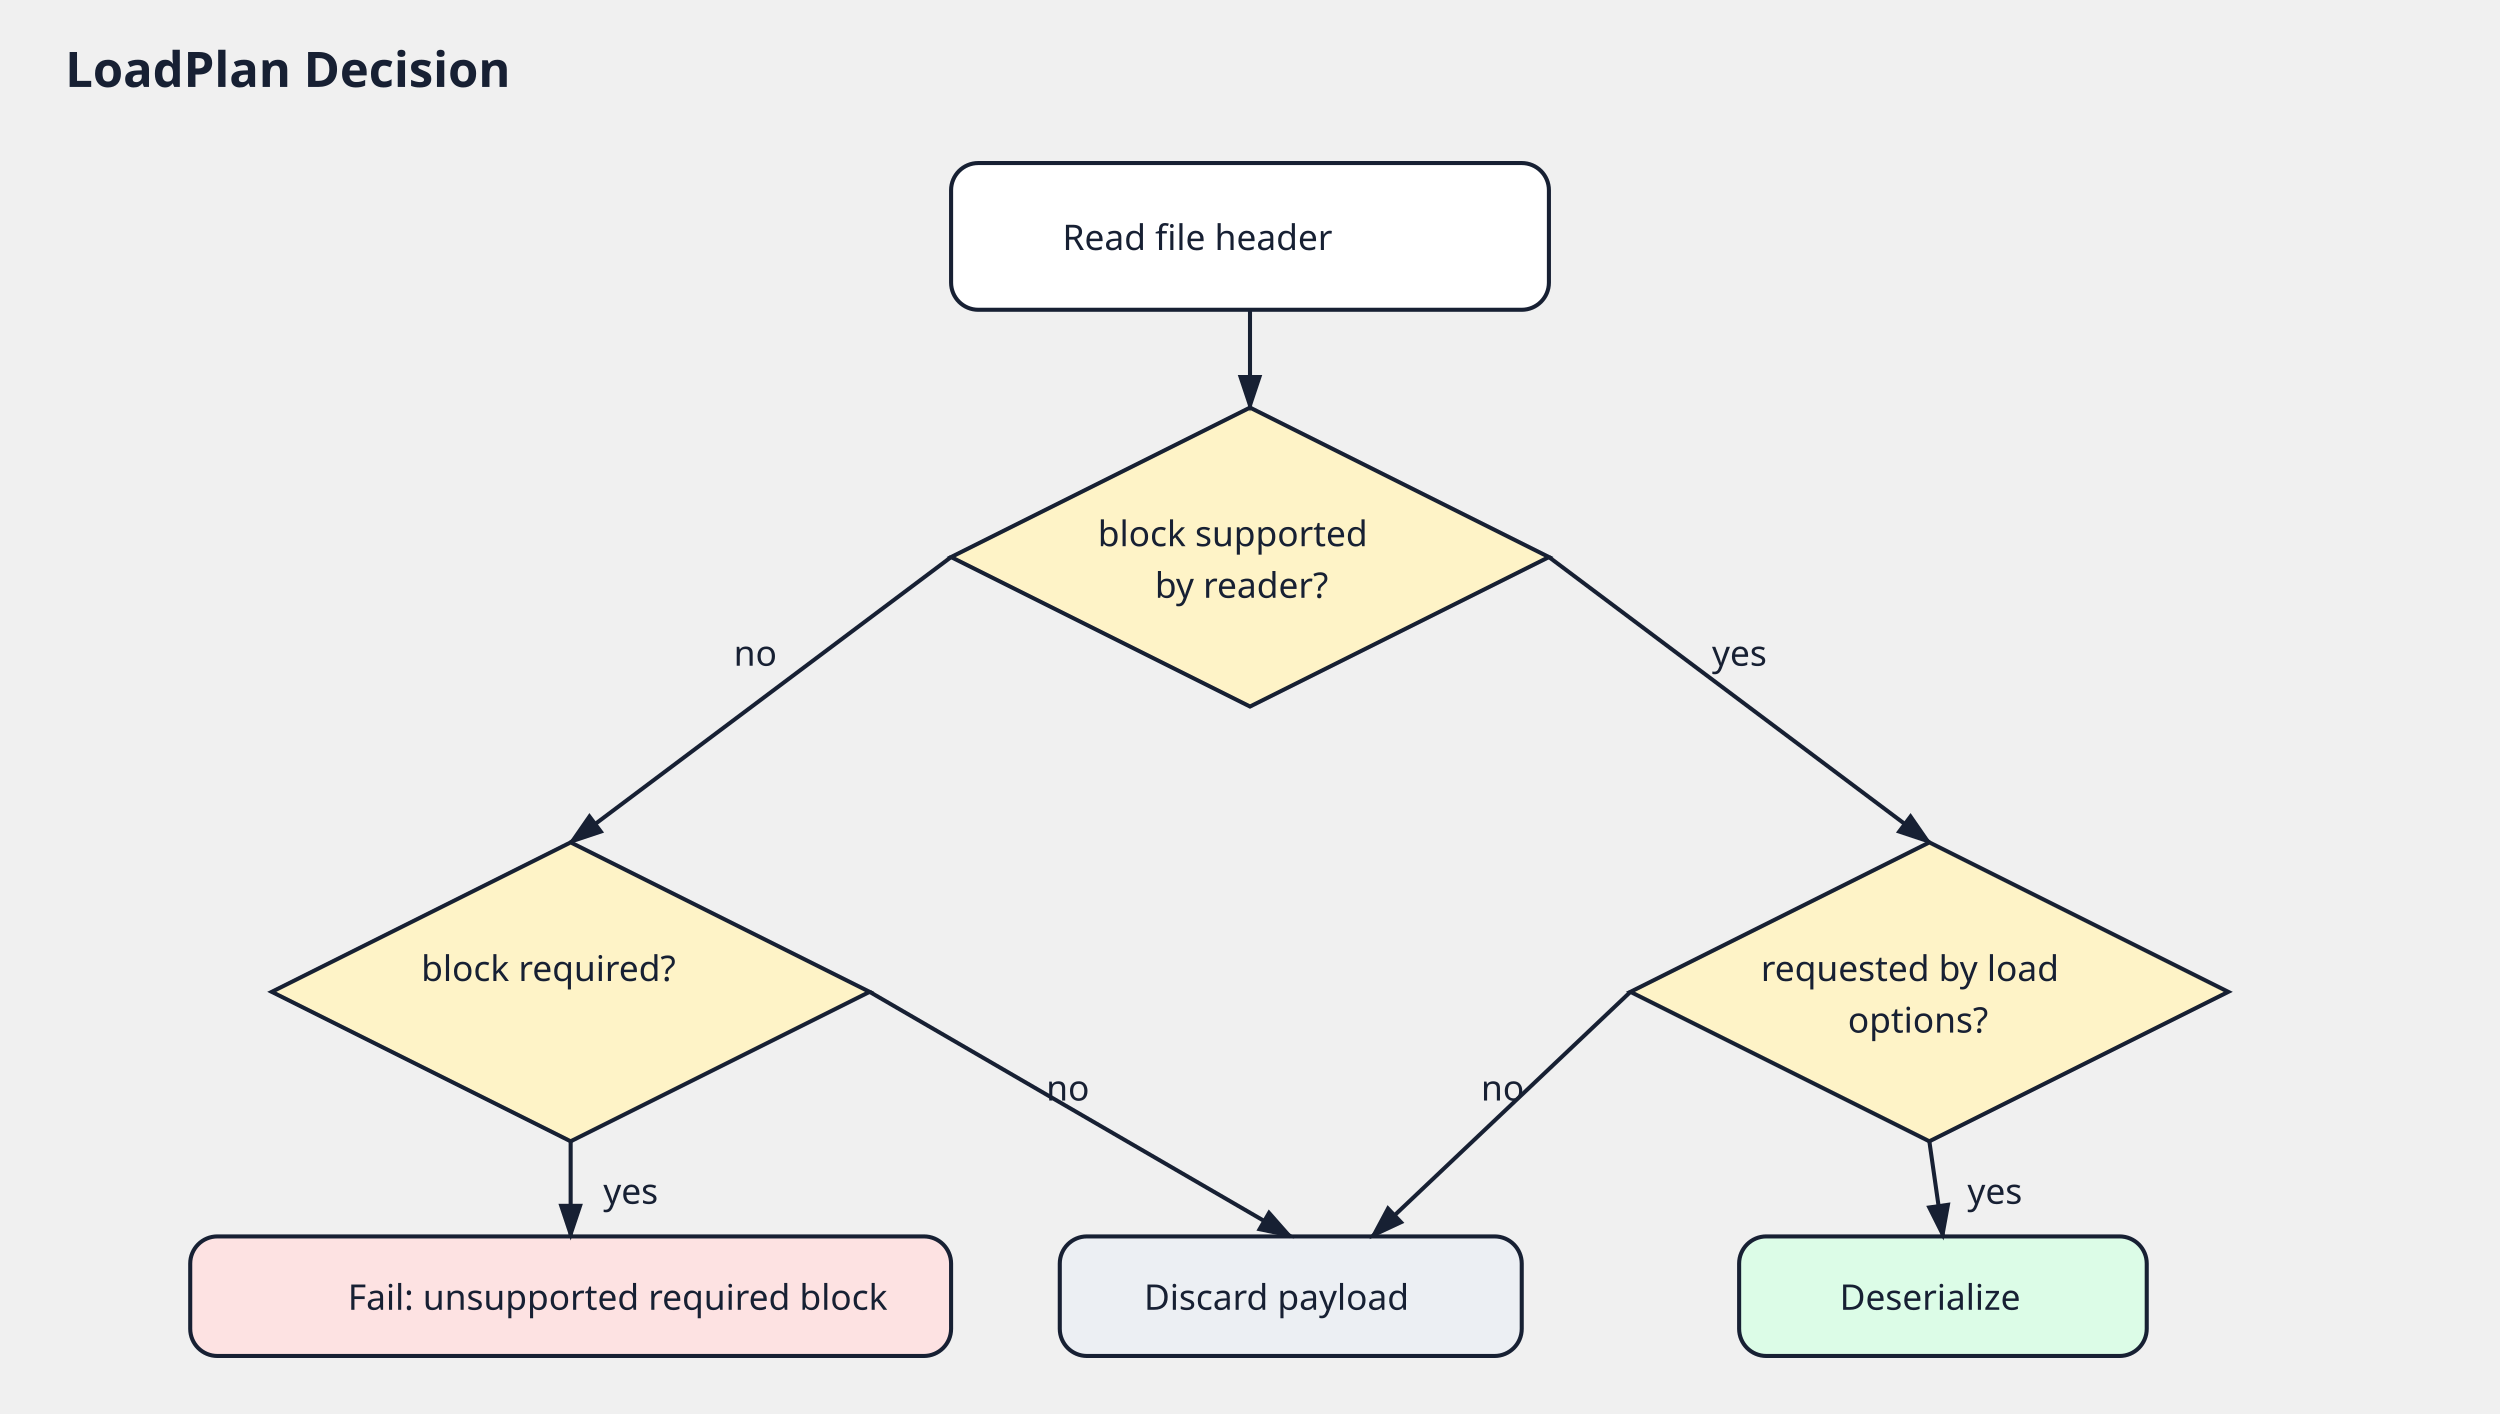
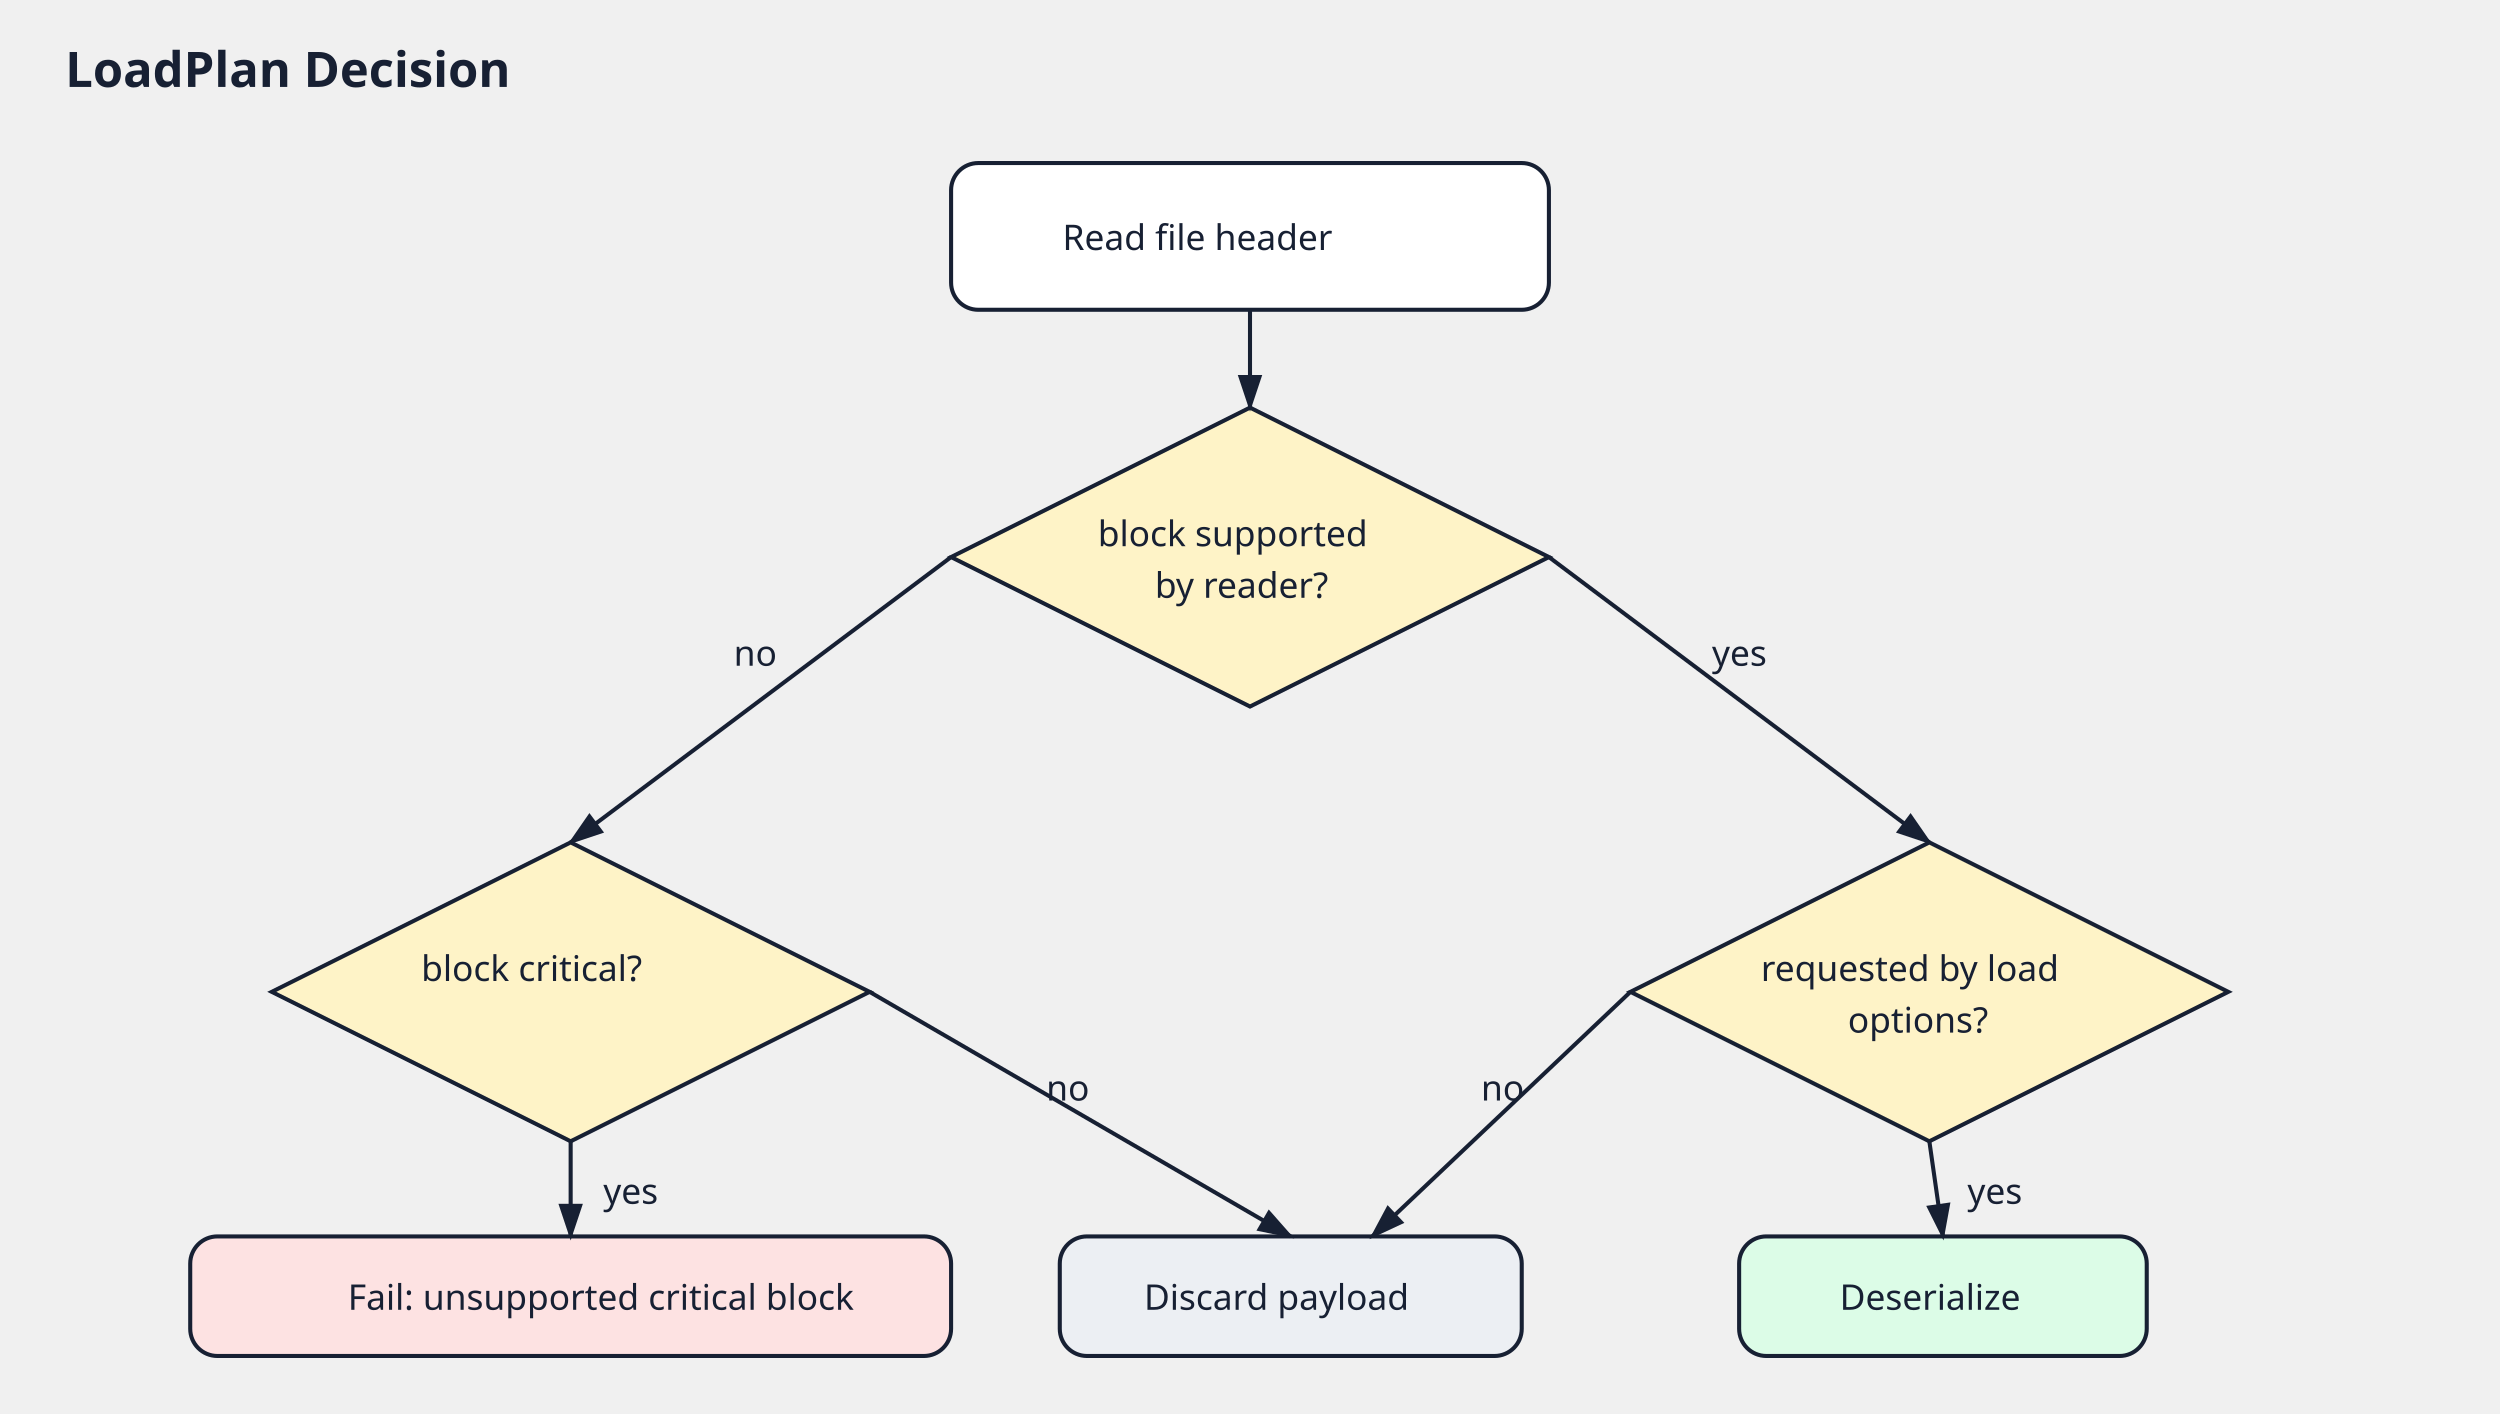
<svg xmlns="http://www.w3.org/2000/svg" width="920" height="520" viewBox="0 0 920 520">
  <style>
    .node { fill: #ffffff; stroke: #172033; stroke-width: 1.5; rx: 10; ry: 10; }
    .decision { fill: #fef3c7; stroke: #172033; stroke-width: 1.5; }
    .ok { fill: #dcfce7; stroke: #172033; stroke-width: 1.5; rx: 10; ry: 10; }
    .skip { fill: #eceff3; stroke: #172033; stroke-width: 1.5; rx: 10; ry: 10; }
    .err { fill: #fde2e2; stroke: #172033; stroke-width: 1.5; rx: 10; ry: 10; }
    .text { font: 13px sans-serif; fill: #172033; }
    .title { font: 700 18px sans-serif; fill: #172033; }
    .arrow { stroke: #172033; stroke-width: 1.5; marker-end: url(#arrow2); }
  </style>
  <defs>
    <marker id="arrow2" markerWidth="10" markerHeight="10" refX="8" refY="3" orient="auto" markerUnits="strokeWidth">
      <path d="M0,0 L0,6 L9,3 z" fill="#172033" />
    </marker>
  </defs>
  <text x="24" y="32" class="title">LoadPlan Decision</text>
  <rect x="350" y="60" width="220" height="54" class="node" />
  <text x="391" y="92" class="text">Read file header</text>
  <polygon points="460,150 570,205 460,260 350,205" class="decision" />
  <text x="404" y="201" class="text">block supported</text>
  <text x="425" y="220" class="text">by reader?</text>
  <polygon points="210,310 320,365 210,420 100,365" class="decision" />
-   <text x="155" y="361" class="text">block required?</text>
+   <text x="155" y="361" class="text">block critical?</text>
  <polygon points="710,310 820,365 710,420 600,365" class="decision" />
  <text x="648" y="361" class="text">requested by load</text>
  <text x="680" y="380" class="text">options?</text>
  <rect x="70" y="455" width="280" height="44" class="err" />
-   <text x="128" y="482" class="text">Fail: unsupported required block</text>
+   <text x="128" y="482" class="text">Fail: unsupported critical block</text>
  <rect x="390" y="455" width="170" height="44" class="skip" />
  <text x="421" y="482" class="text">Discard payload</text>
  <rect x="640" y="455" width="150" height="44" class="ok" />
  <text x="677" y="482" class="text">Deserialize</text>
  <line x1="460" y1="114" x2="460" y2="150" class="arrow" />
  <line x1="350" y1="205" x2="210" y2="310" class="arrow" />
  <text x="270" y="245" class="text">no</text>
  <line x1="570" y1="205" x2="710" y2="310" class="arrow" />
  <text x="630" y="245" class="text">yes</text>
  <line x1="210" y1="420" x2="210" y2="455" class="arrow" />
  <text x="222" y="443" class="text">yes</text>
  <line x1="320" y1="365" x2="475" y2="455" class="arrow" />
  <text x="385" y="405" class="text">no</text>
  <line x1="710" y1="420" x2="715" y2="455" class="arrow" />
  <text x="724" y="443" class="text">yes</text>
  <line x1="600" y1="365" x2="505" y2="455" class="arrow" />
  <text x="545" y="405" class="text">no</text>
</svg>
